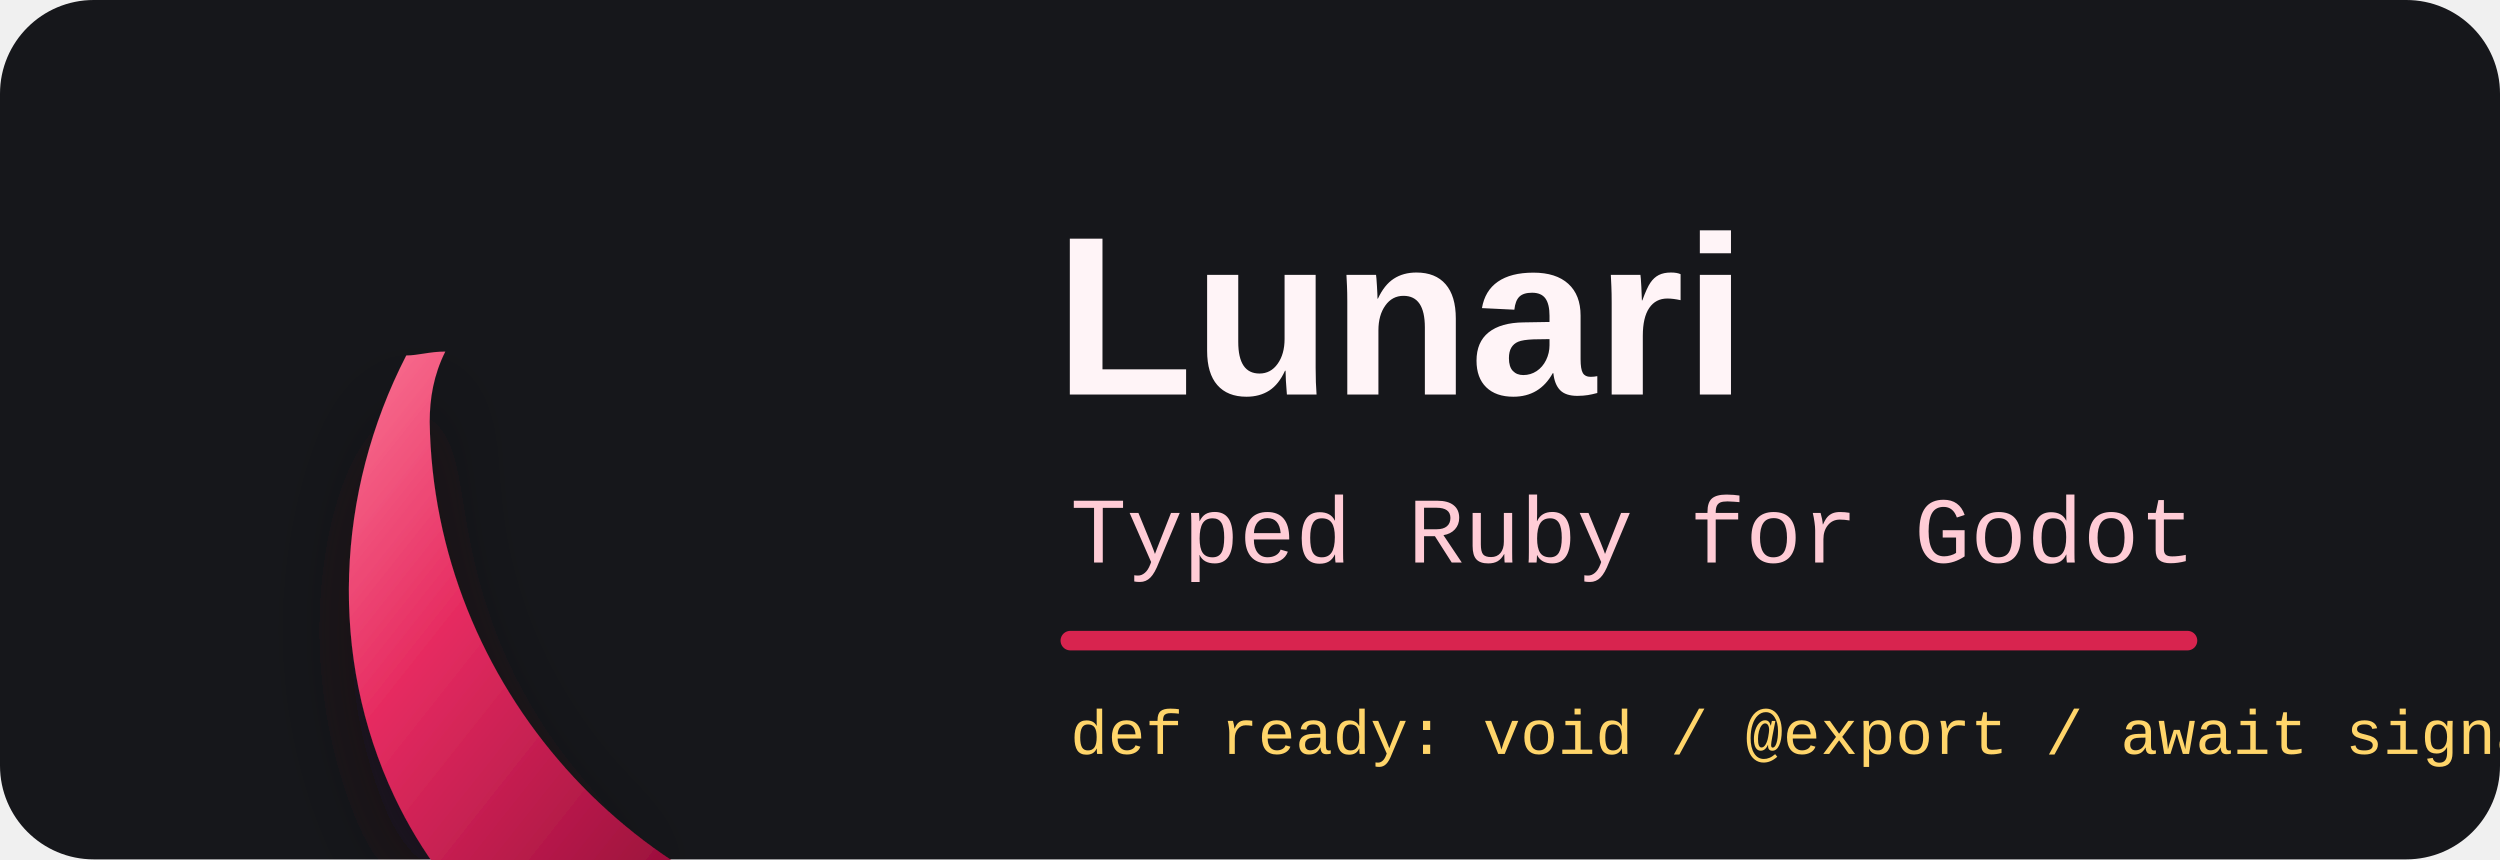
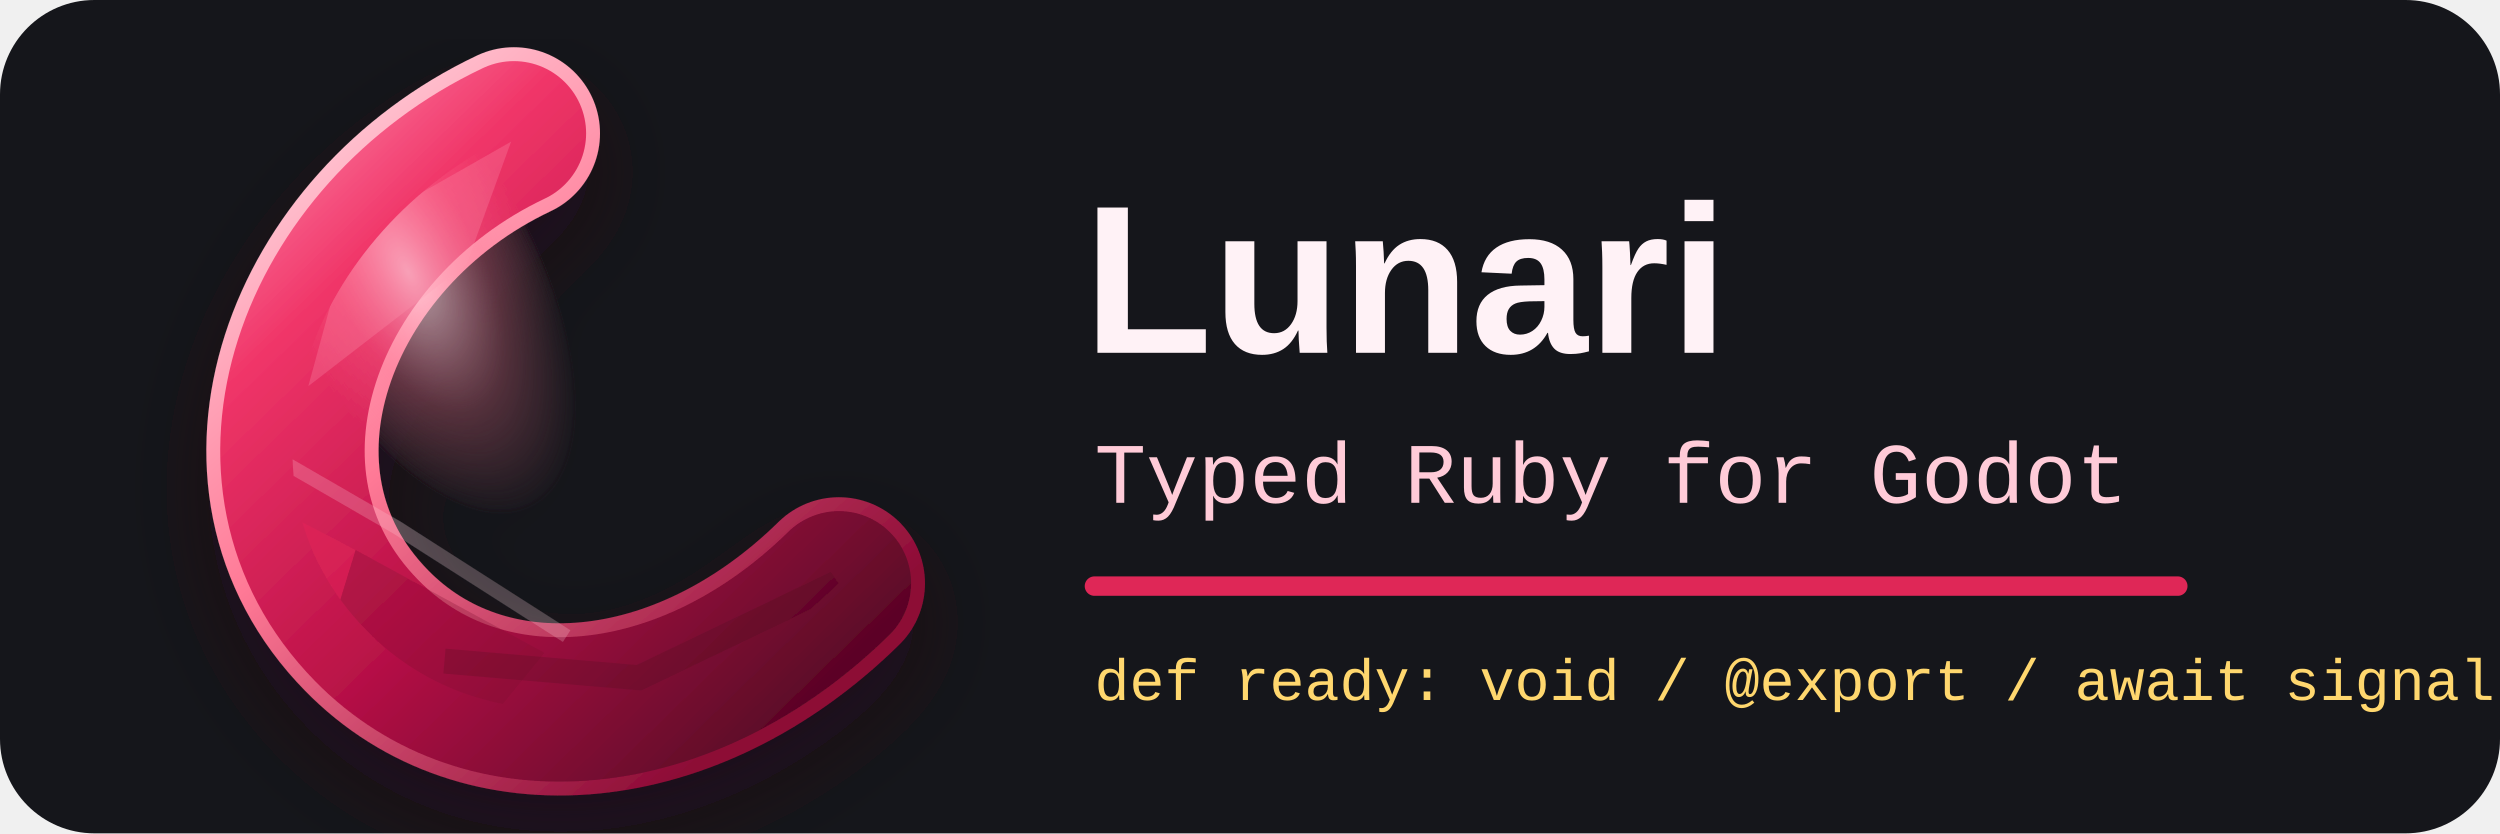
- <svg xmlns="http://www.w3.org/2000/svg" viewBox="0 0 640 220" role="img" aria-labelledby="title desc">
+ <svg xmlns="http://www.w3.org/2000/svg" viewBox="0 0 900 300" role="img" aria-labelledby="title desc">
  <defs>
-     <linearGradient id="ruby-main" x1="78" y1="80" x2="252" y2="218" gradientUnits="userSpaceOnUse">
-       <stop offset="0" stop-color="#ff87a0" />
-       <stop offset="0.35" stop-color="#e62c61" />
-       <stop offset="0.72" stop-color="#9d103d" />
-       <stop offset="1" stop-color="#4c061f" />
+     <linearGradient id="ruby-body" x1="78" y1="44" x2="286" y2="258" gradientUnits="userSpaceOnUse">
+       <stop offset="0" stop-color="#ff8bad" />
+       <stop offset="0.24" stop-color="#f03568" />
+       <stop offset="0.58" stop-color="#bb1248" />
+       <stop offset="1" stop-color="#5b0627" />
    </linearGradient>
+     <linearGradient id="ruby-edge" x1="92" y1="36" x2="278" y2="250" gradientUnits="userSpaceOnUse">
+       <stop offset="0" stop-color="#ffd5df" />
+       <stop offset="0.46" stop-color="#ff7996" />
+       <stop offset="1" stop-color="#8d0b36" />
+     </linearGradient>
+     <radialGradient id="ruby-glow" cx="0" cy="0" r="1" gradientUnits="userSpaceOnUse" gradientTransform="translate(147 98) rotate(62) scale(96 46)">
+       <stop offset="0" stop-color="#ffe7ed" stop-opacity="0.62" />
+       <stop offset="0.58" stop-color="#ff7a98" stop-opacity="0.22" />
+       <stop offset="1" stop-color="#ff7a98" stop-opacity="0" />
+     </radialGradient>
+     <path id="crescent-shape" d="M185 48C111 83 78 172 132 227C174 270 247 264 302 210" />
+     <clipPath id="crescent-clip">
+       <use href="#crescent-shape" fill="none" stroke="#fff" stroke-width="54" stroke-linecap="round" />
+     </clipPath>
    <filter id="soft-shadow" x="-20%" y="-20%" width="140%" height="140%">
-       <feDropShadow dx="0" dy="10" stdDeviation="12" flood-color="#300516" flood-opacity="0.34" />
+       <feDropShadow dx="0" dy="14" stdDeviation="16" flood-color="#340617" flood-opacity="0.42" />
    </filter>
  </defs>
-   <rect width="640" height="220" rx="24" fill="#16171b" />
+   <rect width="900" height="300" rx="34" fill="#15161b" />
  <g filter="url(#soft-shadow)">
-     <path d="M104 91c-18 35-20 77-3 113 27 57 95 82 154 57 16-7 30-16 42-29-21 9-44 13-67 10-68-9-119-67-120-134 0-6 1-12 4-18-4 0-7 1-10 1Z" fill="url(#ruby-main)" />
+     <use href="#crescent-shape" fill="none" stroke="url(#ruby-edge)" stroke-width="62" stroke-linecap="round" />
+     <use href="#crescent-shape" fill="none" stroke="url(#ruby-body)" stroke-width="52" stroke-linecap="round" />
+     <g clip-path="url(#crescent-clip)">
+       <rect x="54" y="20" width="280" height="280" fill="url(#ruby-glow)" />
+       <path d="M78 172 128 198 113 247 68 218Z" fill="#ec2858" opacity="0.36" />
+       <path d="M128 198 196 235 161 278 113 247Z" fill="#7d092f" opacity="0.28" />
+       <path d="M126 84 184 51 168 95 111 139Z" fill="#ff9bb2" opacity="0.26" />
+       <path d="M98 164 143 190 204 229" fill="none" stroke="#ffd0da" stroke-opacity="0.23" stroke-width="5" />
+       <path d="M160 238 230 244 303 209" fill="none" stroke="#42041a" stroke-opacity="0.2" stroke-width="9" />
+     </g>
  </g>
-   <text x="270" y="101" fill="#fff4f7" font-family="Segoe UI, Arial, sans-serif" font-size="58" font-weight="700" letter-spacing="0">Lunari</text>
-   <text x="274" y="144" fill="#ffccd6" font-family="Consolas, 'Courier New', monospace" font-size="24">Typed Ruby for Godot</text>
-   <path d="M274 164h286" stroke="#d8244f" stroke-width="5" stroke-linecap="round" />
-   <text x="274" y="193" fill="#ffd56a" font-family="Consolas, 'Courier New', monospace" font-size="16">def ready: void / @export / await signal</text>
+   <text x="390" y="127" fill="#fff2f6" font-family="Segoe UI, Arial, sans-serif" font-size="76" font-weight="750" letter-spacing="0">Lunari</text>
+   <text x="394" y="181" fill="#ffcbd8" font-family="Consolas, 'Courier New', monospace" font-size="31">Typed Ruby for Godot</text>
+   <path d="M394 211h390" stroke="#df2757" stroke-width="7" stroke-linecap="round" />
+   <text x="394" y="252" fill="#ffd76e" font-family="Consolas, 'Courier New', monospace" font-size="21">def ready: void / @export / await signal</text>
</svg>
